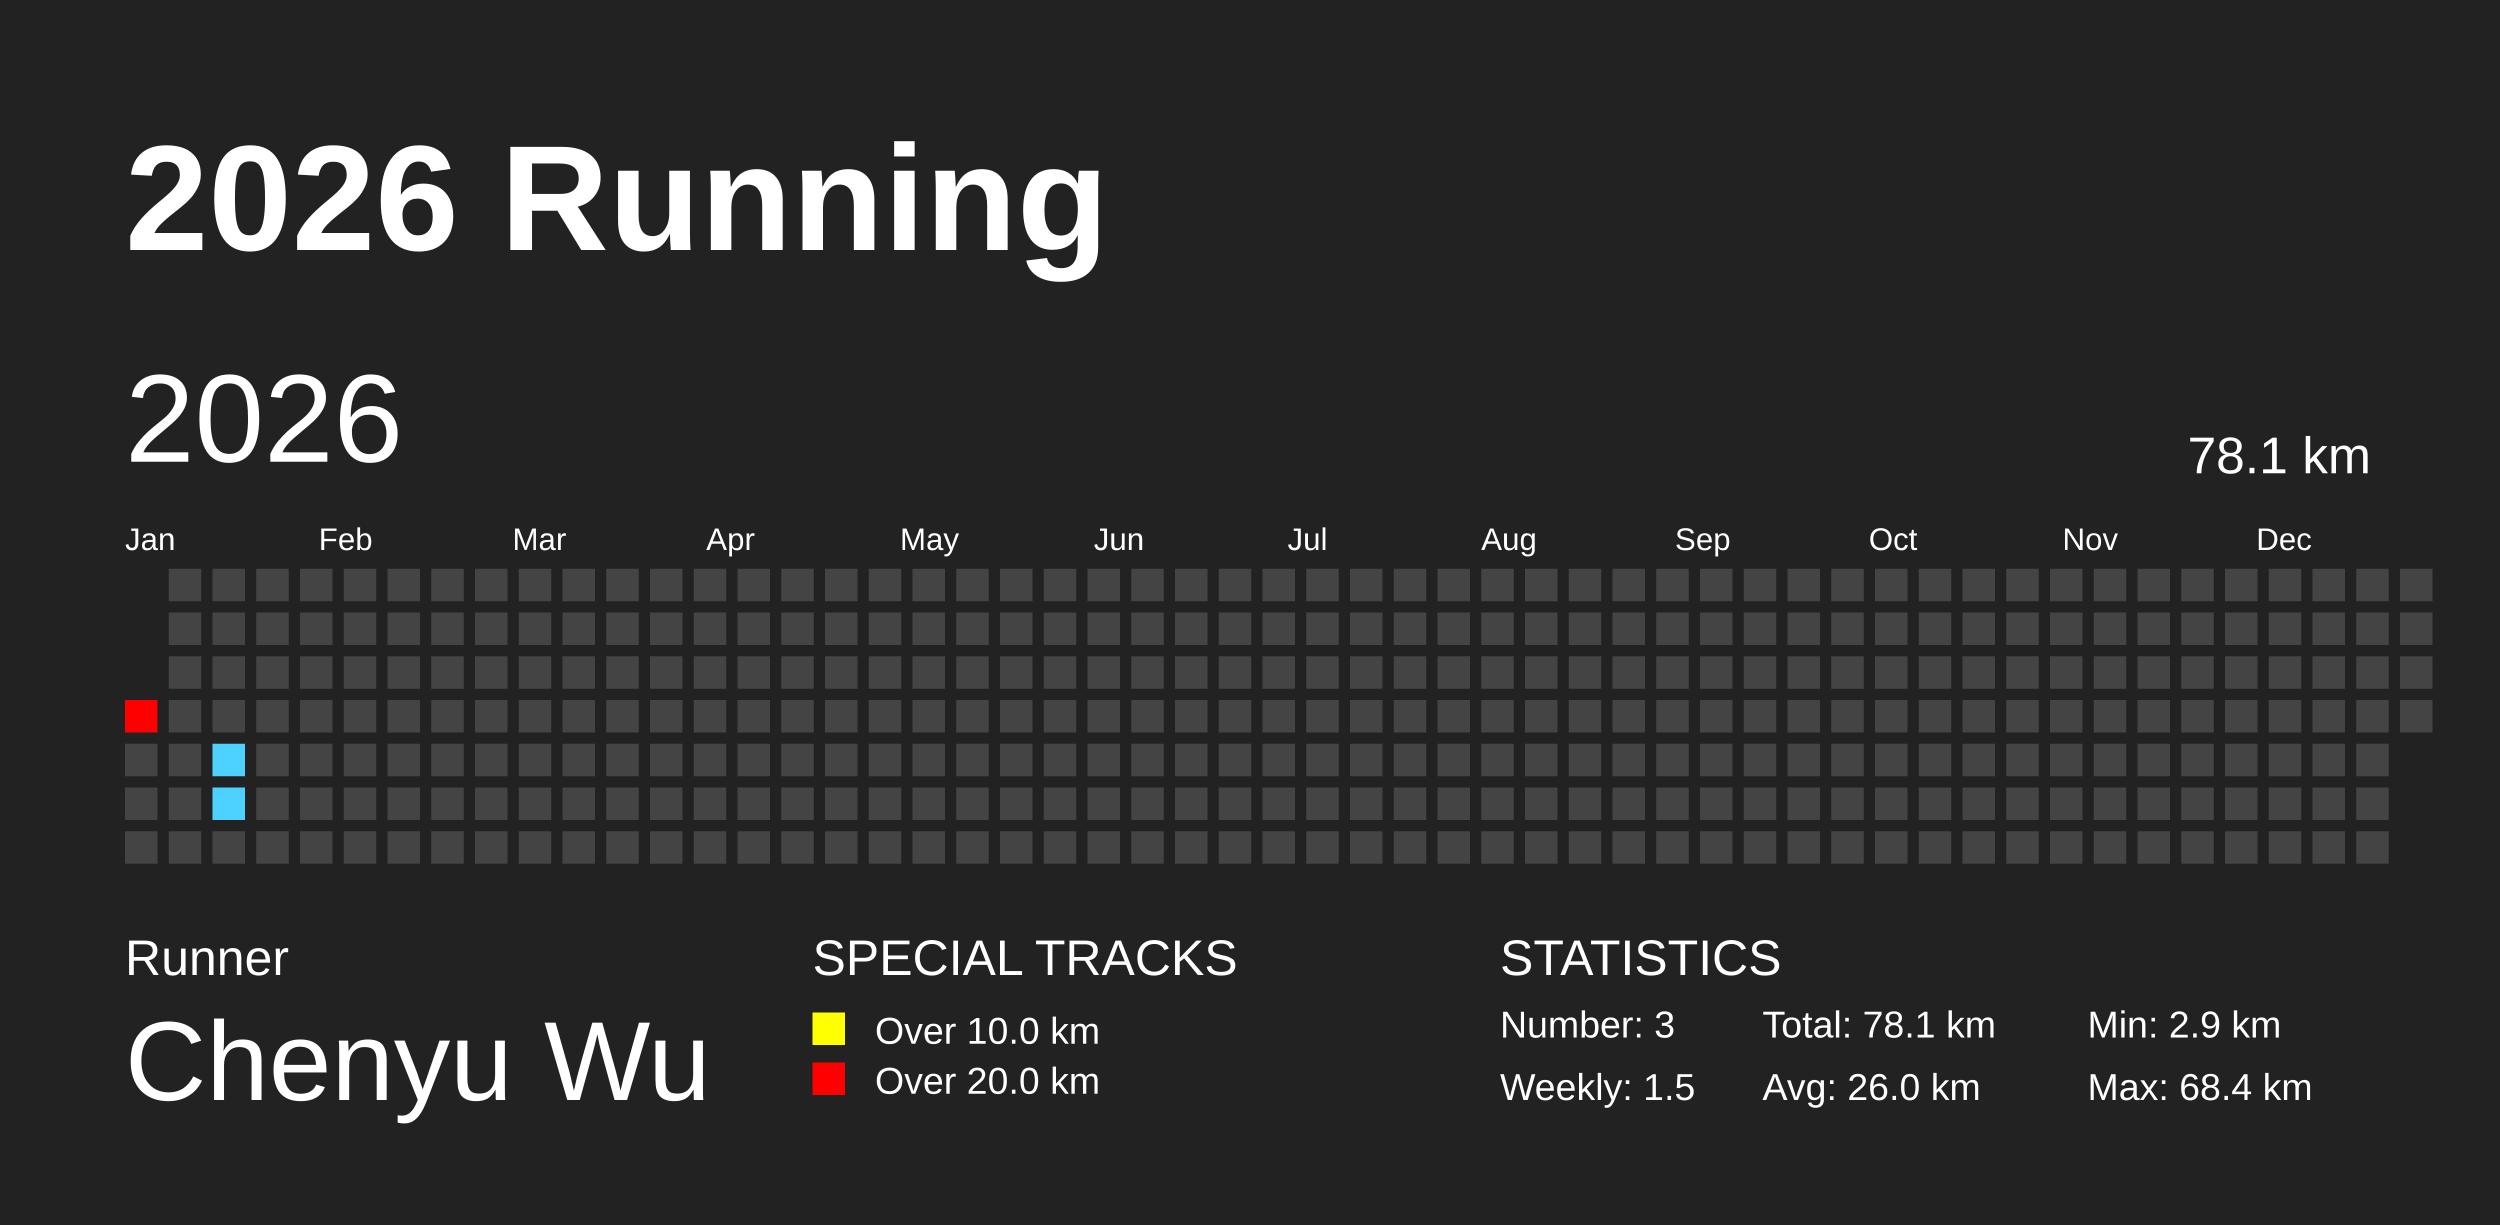
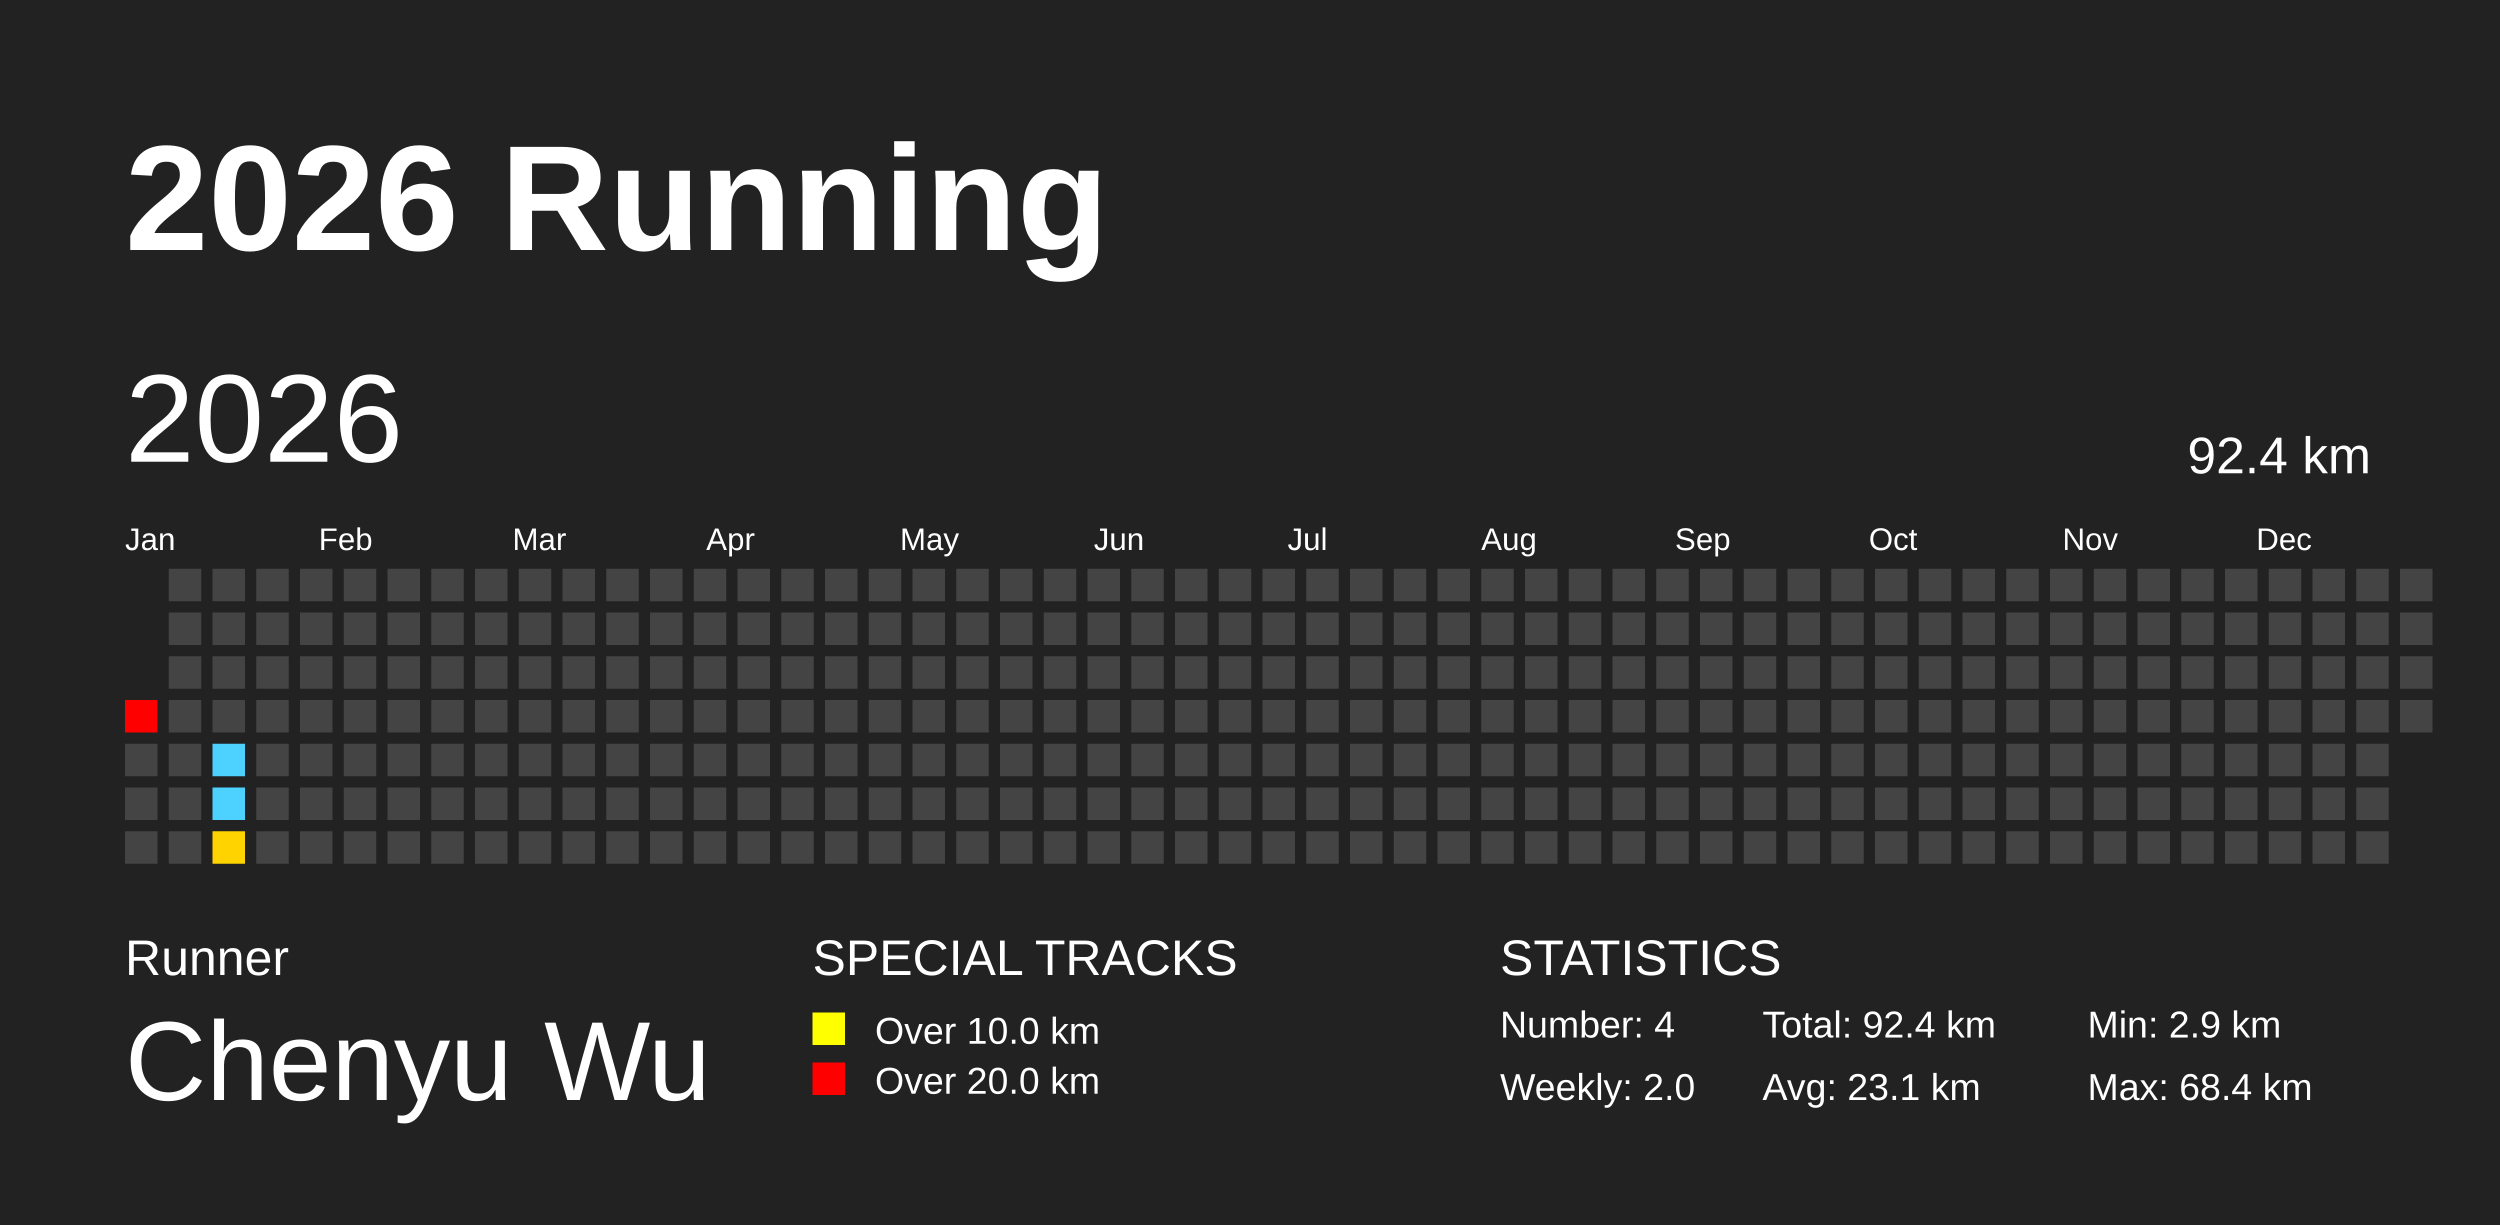
<svg xmlns="http://www.w3.org/2000/svg" baseProfile="full" height="98mm" version="1.1" viewBox="0,0,200,98" width="200mm">
  <defs />
  <rect fill="#222222" height="98" width="200" x="0" y="0" />
  <text fill="#FFFFFF" style="font-size:12px; font-family:Arial; font-weight:bold;" x="10" y="20">2026 Running</text>
  <text fill="#FFFFFF" style="font-size:4px; font-family:Arial" x="10" y="78">Runner</text>
  <text fill="#FFFFFF" style="font-size:9px; font-family:Arial" x="10" y="88">Chenyu Wu</text>
  <text fill="#FFFFFF" style="font-size:4px; font-family:Arial" x="65" y="78">SPECIAL TRACKS</text>
  <rect fill="yellow" height="2.6" width="2.6" x="65" y="81" />
  <text fill="#FFFFFF" style="font-size:3px; font-family:Arial" x="70" y="83.5">Over 10.0 km</text>
  <rect fill="red" height="2.6" width="2.6" x="65" y="85" />
  <text fill="#FFFFFF" style="font-size:3px; font-family:Arial" x="70" y="87.5">Over 20.0 km</text>
  <text fill="#FFFFFF" style="font-size:4px; font-family:Arial" x="120" y="78">STATISTICS</text>
-   <text fill="#FFFFFF" style="font-size:3px; font-family:Arial" x="120" y="83">Number: 3</text>
-   <text fill="#FFFFFF" style="font-size:3px; font-family:Arial" x="120" y="88">Weekly: 1.5</text>
-   <text fill="#FFFFFF" style="font-size:3px; font-family:Arial" x="141" y="83">Total: 78.1 km</text>
-   <text fill="#FFFFFF" style="font-size:3px; font-family:Arial" x="141" y="88">Avg: 26.0 km</text>
+   <text fill="#FFFFFF" style="font-size:3px; font-family:Arial" x="120" y="83">Number: 4</text>
+   <text fill="#FFFFFF" style="font-size:3px; font-family:Arial" x="120" y="88">Weekly: 2.0</text>
+   <text fill="#FFFFFF" style="font-size:3px; font-family:Arial" x="141" y="83">Total: 92.4 km</text>
+   <text fill="#FFFFFF" style="font-size:3px; font-family:Arial" x="141" y="88">Avg: 23.1 km</text>
  <text fill="#FFFFFF" style="font-size:3px; font-family:Arial" x="167" y="83">Min: 2.9 km</text>
  <text fill="#FFFFFF" style="font-size:3px; font-family:Arial" x="167" y="88">Max: 68.4 km</text>
  <text dominant-baseline="hanging" fill="#FFFFFF" style="font-size:10.0px; font-family:Arial;" x="10" y="30">2026</text>
-   <text dominant-baseline="hanging" fill="#FFFFFF" style="font-size:4.125px; font-family:Arial;" x="175" y="35">78.1 km</text>
+   <text dominant-baseline="hanging" fill="#FFFFFF" style="font-size:4.125px; font-family:Arial;" x="175" y="35">92.4 km</text>
  <text fill="#FFFFFF" style="font-size:2.5px; font-family:Arial" x="10.0" y="44">Jan</text>
  <text fill="#FFFFFF" style="font-size:2.5px; font-family:Arial" x="25.5" y="44">Feb</text>
  <text fill="#FFFFFF" style="font-size:2.5px; font-family:Arial" x="41.0" y="44">Mar</text>
  <text fill="#FFFFFF" style="font-size:2.5px; font-family:Arial" x="56.5" y="44">Apr</text>
  <text fill="#FFFFFF" style="font-size:2.5px; font-family:Arial" x="72.0" y="44">May</text>
  <text fill="#FFFFFF" style="font-size:2.5px; font-family:Arial" x="87.5" y="44">Jun</text>
  <text fill="#FFFFFF" style="font-size:2.5px; font-family:Arial" x="103.0" y="44">Jul</text>
  <text fill="#FFFFFF" style="font-size:2.5px; font-family:Arial" x="118.5" y="44">Aug</text>
  <text fill="#FFFFFF" style="font-size:2.5px; font-family:Arial" x="134.0" y="44">Sep</text>
  <text fill="#FFFFFF" style="font-size:2.5px; font-family:Arial" x="149.5" y="44">Oct</text>
  <text fill="#FFFFFF" style="font-size:2.5px; font-family:Arial" x="165.0" y="44">Nov</text>
  <text fill="#FFFFFF" style="font-size:2.5px; font-family:Arial" x="180.5" y="44">Dec</text>
  <rect fill="red" height="2.6" width="2.6" x="10.0" y="56.0" />
  <rect fill="#444444" height="2.6" width="2.6" x="10.0" y="59.5" />
  <rect fill="#444444" height="2.6" width="2.6" x="10.0" y="63.0" />
  <rect fill="#444444" height="2.6" width="2.6" x="10.0" y="66.5" />
  <rect fill="#444444" height="2.6" width="2.6" x="13.5" y="45.5" />
  <rect fill="#444444" height="2.6" width="2.6" x="13.5" y="49.0" />
  <rect fill="#444444" height="2.6" width="2.6" x="13.5" y="52.5" />
  <rect fill="#444444" height="2.6" width="2.6" x="13.5" y="56.0" />
  <rect fill="#444444" height="2.6" width="2.6" x="13.5" y="59.5" />
  <rect fill="#444444" height="2.6" width="2.6" x="13.5" y="63.0" />
  <rect fill="#444444" height="2.6" width="2.6" x="13.5" y="66.5" />
  <rect fill="#444444" height="2.6" width="2.6" x="17.0" y="45.5" />
  <rect fill="#444444" height="2.6" width="2.6" x="17.0" y="49.0" />
  <rect fill="#444444" height="2.6" width="2.6" x="17.0" y="52.5" />
  <rect fill="#444444" height="2.6" width="2.6" x="17.0" y="56.0" />
  <rect fill="#4dd2ff" height="2.6" width="2.6" x="17.0" y="59.5" />
  <rect fill="#4dd2ff" height="2.6" width="2.6" x="17.0" y="63.0" />
-   <rect fill="#444444" height="2.6" width="2.6" x="17.0" y="66.5" />
+   <rect fill="#ffd300" height="2.6" width="2.6" x="17.0" y="66.5" />
  <rect fill="#444444" height="2.6" width="2.6" x="20.5" y="45.5" />
  <rect fill="#444444" height="2.6" width="2.6" x="20.5" y="49.0" />
  <rect fill="#444444" height="2.6" width="2.6" x="20.5" y="52.5" />
  <rect fill="#444444" height="2.6" width="2.6" x="20.5" y="56.0" />
  <rect fill="#444444" height="2.6" width="2.6" x="20.5" y="59.5" />
  <rect fill="#444444" height="2.6" width="2.6" x="20.5" y="63.0" />
  <rect fill="#444444" height="2.6" width="2.6" x="20.5" y="66.5" />
  <rect fill="#444444" height="2.6" width="2.6" x="24.0" y="45.5" />
  <rect fill="#444444" height="2.6" width="2.6" x="24.0" y="49.0" />
  <rect fill="#444444" height="2.6" width="2.6" x="24.0" y="52.5" />
  <rect fill="#444444" height="2.6" width="2.6" x="24.0" y="56.0" />
  <rect fill="#444444" height="2.6" width="2.6" x="24.0" y="59.5" />
  <rect fill="#444444" height="2.6" width="2.6" x="24.0" y="63.0" />
  <rect fill="#444444" height="2.6" width="2.6" x="24.0" y="66.5" />
  <rect fill="#444444" height="2.6" width="2.6" x="27.5" y="45.5" />
  <rect fill="#444444" height="2.6" width="2.6" x="27.5" y="49.0" />
  <rect fill="#444444" height="2.6" width="2.6" x="27.5" y="52.5" />
  <rect fill="#444444" height="2.6" width="2.6" x="27.5" y="56.0" />
  <rect fill="#444444" height="2.6" width="2.6" x="27.5" y="59.5" />
  <rect fill="#444444" height="2.6" width="2.6" x="27.5" y="63.0" />
  <rect fill="#444444" height="2.6" width="2.6" x="27.5" y="66.5" />
  <rect fill="#444444" height="2.6" width="2.6" x="31.0" y="45.5" />
  <rect fill="#444444" height="2.6" width="2.6" x="31.0" y="49.0" />
  <rect fill="#444444" height="2.6" width="2.6" x="31.0" y="52.5" />
  <rect fill="#444444" height="2.6" width="2.6" x="31.0" y="56.0" />
  <rect fill="#444444" height="2.6" width="2.6" x="31.0" y="59.5" />
  <rect fill="#444444" height="2.6" width="2.6" x="31.0" y="63.0" />
  <rect fill="#444444" height="2.6" width="2.6" x="31.0" y="66.5" />
  <rect fill="#444444" height="2.6" width="2.6" x="34.5" y="45.5" />
  <rect fill="#444444" height="2.6" width="2.6" x="34.5" y="49.0" />
  <rect fill="#444444" height="2.6" width="2.6" x="34.5" y="52.5" />
  <rect fill="#444444" height="2.6" width="2.6" x="34.5" y="56.0" />
  <rect fill="#444444" height="2.6" width="2.6" x="34.5" y="59.5" />
  <rect fill="#444444" height="2.6" width="2.6" x="34.5" y="63.0" />
  <rect fill="#444444" height="2.6" width="2.6" x="34.5" y="66.5" />
  <rect fill="#444444" height="2.6" width="2.6" x="38.0" y="45.5" />
  <rect fill="#444444" height="2.6" width="2.6" x="38.0" y="49.0" />
  <rect fill="#444444" height="2.6" width="2.6" x="38.0" y="52.5" />
  <rect fill="#444444" height="2.6" width="2.6" x="38.0" y="56.0" />
  <rect fill="#444444" height="2.6" width="2.6" x="38.0" y="59.5" />
  <rect fill="#444444" height="2.6" width="2.6" x="38.0" y="63.0" />
  <rect fill="#444444" height="2.6" width="2.6" x="38.0" y="66.5" />
  <rect fill="#444444" height="2.6" width="2.6" x="41.5" y="45.5" />
  <rect fill="#444444" height="2.6" width="2.6" x="41.5" y="49.0" />
  <rect fill="#444444" height="2.6" width="2.6" x="41.5" y="52.5" />
  <rect fill="#444444" height="2.6" width="2.6" x="41.5" y="56.0" />
  <rect fill="#444444" height="2.6" width="2.6" x="41.5" y="59.5" />
  <rect fill="#444444" height="2.6" width="2.6" x="41.5" y="63.0" />
  <rect fill="#444444" height="2.6" width="2.6" x="41.5" y="66.5" />
  <rect fill="#444444" height="2.6" width="2.6" x="45.0" y="45.5" />
  <rect fill="#444444" height="2.6" width="2.6" x="45.0" y="49.0" />
  <rect fill="#444444" height="2.6" width="2.6" x="45.0" y="52.5" />
  <rect fill="#444444" height="2.6" width="2.6" x="45.0" y="56.0" />
  <rect fill="#444444" height="2.6" width="2.6" x="45.0" y="59.5" />
  <rect fill="#444444" height="2.6" width="2.6" x="45.0" y="63.0" />
  <rect fill="#444444" height="2.6" width="2.6" x="45.0" y="66.5" />
  <rect fill="#444444" height="2.6" width="2.6" x="48.5" y="45.5" />
  <rect fill="#444444" height="2.6" width="2.6" x="48.5" y="49.0" />
  <rect fill="#444444" height="2.6" width="2.6" x="48.5" y="52.5" />
  <rect fill="#444444" height="2.6" width="2.6" x="48.5" y="56.0" />
  <rect fill="#444444" height="2.6" width="2.6" x="48.5" y="59.5" />
  <rect fill="#444444" height="2.6" width="2.6" x="48.5" y="63.0" />
  <rect fill="#444444" height="2.6" width="2.6" x="48.5" y="66.5" />
  <rect fill="#444444" height="2.6" width="2.6" x="52.0" y="45.5" />
  <rect fill="#444444" height="2.6" width="2.6" x="52.0" y="49.0" />
  <rect fill="#444444" height="2.6" width="2.6" x="52.0" y="52.5" />
  <rect fill="#444444" height="2.6" width="2.6" x="52.0" y="56.0" />
  <rect fill="#444444" height="2.6" width="2.6" x="52.0" y="59.5" />
  <rect fill="#444444" height="2.6" width="2.6" x="52.0" y="63.0" />
  <rect fill="#444444" height="2.6" width="2.6" x="52.0" y="66.5" />
  <rect fill="#444444" height="2.6" width="2.6" x="55.5" y="45.5" />
  <rect fill="#444444" height="2.6" width="2.6" x="55.5" y="49.0" />
  <rect fill="#444444" height="2.6" width="2.6" x="55.5" y="52.5" />
  <rect fill="#444444" height="2.6" width="2.6" x="55.5" y="56.0" />
  <rect fill="#444444" height="2.6" width="2.6" x="55.5" y="59.5" />
  <rect fill="#444444" height="2.6" width="2.6" x="55.5" y="63.0" />
  <rect fill="#444444" height="2.6" width="2.6" x="55.5" y="66.5" />
  <rect fill="#444444" height="2.6" width="2.6" x="59.0" y="45.5" />
  <rect fill="#444444" height="2.6" width="2.6" x="59.0" y="49.0" />
  <rect fill="#444444" height="2.6" width="2.6" x="59.0" y="52.5" />
  <rect fill="#444444" height="2.6" width="2.6" x="59.0" y="56.0" />
  <rect fill="#444444" height="2.6" width="2.6" x="59.0" y="59.5" />
  <rect fill="#444444" height="2.6" width="2.6" x="59.0" y="63.0" />
  <rect fill="#444444" height="2.6" width="2.6" x="59.0" y="66.5" />
  <rect fill="#444444" height="2.6" width="2.6" x="62.5" y="45.5" />
  <rect fill="#444444" height="2.6" width="2.6" x="62.5" y="49.0" />
  <rect fill="#444444" height="2.6" width="2.6" x="62.5" y="52.5" />
  <rect fill="#444444" height="2.6" width="2.6" x="62.5" y="56.0" />
  <rect fill="#444444" height="2.6" width="2.6" x="62.5" y="59.5" />
  <rect fill="#444444" height="2.6" width="2.6" x="62.5" y="63.0" />
  <rect fill="#444444" height="2.6" width="2.6" x="62.5" y="66.5" />
  <rect fill="#444444" height="2.6" width="2.6" x="66.0" y="45.5" />
  <rect fill="#444444" height="2.6" width="2.6" x="66.0" y="49.0" />
  <rect fill="#444444" height="2.6" width="2.6" x="66.0" y="52.5" />
  <rect fill="#444444" height="2.6" width="2.6" x="66.0" y="56.0" />
  <rect fill="#444444" height="2.6" width="2.6" x="66.0" y="59.5" />
  <rect fill="#444444" height="2.6" width="2.6" x="66.0" y="63.0" />
  <rect fill="#444444" height="2.6" width="2.6" x="66.0" y="66.5" />
  <rect fill="#444444" height="2.6" width="2.6" x="69.5" y="45.5" />
  <rect fill="#444444" height="2.6" width="2.6" x="69.5" y="49.0" />
  <rect fill="#444444" height="2.6" width="2.6" x="69.5" y="52.5" />
  <rect fill="#444444" height="2.6" width="2.6" x="69.5" y="56.0" />
  <rect fill="#444444" height="2.6" width="2.6" x="69.5" y="59.5" />
  <rect fill="#444444" height="2.6" width="2.6" x="69.5" y="63.0" />
  <rect fill="#444444" height="2.6" width="2.6" x="69.5" y="66.5" />
  <rect fill="#444444" height="2.6" width="2.6" x="73.0" y="45.5" />
  <rect fill="#444444" height="2.6" width="2.6" x="73.0" y="49.0" />
  <rect fill="#444444" height="2.6" width="2.6" x="73.0" y="52.5" />
  <rect fill="#444444" height="2.6" width="2.6" x="73.0" y="56.0" />
  <rect fill="#444444" height="2.6" width="2.6" x="73.0" y="59.5" />
  <rect fill="#444444" height="2.6" width="2.6" x="73.0" y="63.0" />
  <rect fill="#444444" height="2.6" width="2.6" x="73.0" y="66.5" />
  <rect fill="#444444" height="2.6" width="2.6" x="76.5" y="45.5" />
  <rect fill="#444444" height="2.6" width="2.6" x="76.5" y="49.0" />
  <rect fill="#444444" height="2.6" width="2.6" x="76.5" y="52.5" />
  <rect fill="#444444" height="2.6" width="2.6" x="76.5" y="56.0" />
  <rect fill="#444444" height="2.6" width="2.6" x="76.5" y="59.5" />
  <rect fill="#444444" height="2.6" width="2.6" x="76.5" y="63.0" />
  <rect fill="#444444" height="2.6" width="2.6" x="76.5" y="66.5" />
  <rect fill="#444444" height="2.6" width="2.6" x="80.0" y="45.5" />
  <rect fill="#444444" height="2.6" width="2.6" x="80.0" y="49.0" />
  <rect fill="#444444" height="2.6" width="2.6" x="80.0" y="52.5" />
  <rect fill="#444444" height="2.6" width="2.6" x="80.0" y="56.0" />
  <rect fill="#444444" height="2.6" width="2.6" x="80.0" y="59.5" />
  <rect fill="#444444" height="2.6" width="2.6" x="80.0" y="63.0" />
  <rect fill="#444444" height="2.6" width="2.6" x="80.0" y="66.5" />
  <rect fill="#444444" height="2.6" width="2.6" x="83.5" y="45.5" />
  <rect fill="#444444" height="2.6" width="2.6" x="83.5" y="49.0" />
  <rect fill="#444444" height="2.6" width="2.6" x="83.5" y="52.5" />
  <rect fill="#444444" height="2.6" width="2.6" x="83.5" y="56.0" />
  <rect fill="#444444" height="2.6" width="2.6" x="83.5" y="59.5" />
  <rect fill="#444444" height="2.6" width="2.6" x="83.5" y="63.0" />
  <rect fill="#444444" height="2.6" width="2.6" x="83.5" y="66.5" />
  <rect fill="#444444" height="2.6" width="2.6" x="87.0" y="45.5" />
  <rect fill="#444444" height="2.6" width="2.6" x="87.0" y="49.0" />
  <rect fill="#444444" height="2.6" width="2.6" x="87.0" y="52.5" />
  <rect fill="#444444" height="2.6" width="2.6" x="87.0" y="56.0" />
  <rect fill="#444444" height="2.6" width="2.6" x="87.0" y="59.5" />
  <rect fill="#444444" height="2.6" width="2.6" x="87.0" y="63.0" />
  <rect fill="#444444" height="2.6" width="2.6" x="87.0" y="66.5" />
  <rect fill="#444444" height="2.6" width="2.6" x="90.5" y="45.5" />
  <rect fill="#444444" height="2.6" width="2.6" x="90.5" y="49.0" />
  <rect fill="#444444" height="2.6" width="2.6" x="90.5" y="52.5" />
  <rect fill="#444444" height="2.6" width="2.6" x="90.5" y="56.0" />
  <rect fill="#444444" height="2.6" width="2.6" x="90.5" y="59.5" />
  <rect fill="#444444" height="2.6" width="2.6" x="90.5" y="63.0" />
  <rect fill="#444444" height="2.6" width="2.6" x="90.5" y="66.5" />
  <rect fill="#444444" height="2.6" width="2.6" x="94.0" y="45.5" />
  <rect fill="#444444" height="2.6" width="2.6" x="94.0" y="49.0" />
  <rect fill="#444444" height="2.6" width="2.6" x="94.0" y="52.5" />
  <rect fill="#444444" height="2.6" width="2.6" x="94.0" y="56.0" />
  <rect fill="#444444" height="2.6" width="2.6" x="94.0" y="59.5" />
  <rect fill="#444444" height="2.6" width="2.6" x="94.0" y="63.0" />
  <rect fill="#444444" height="2.6" width="2.6" x="94.0" y="66.5" />
  <rect fill="#444444" height="2.6" width="2.6" x="97.5" y="45.5" />
  <rect fill="#444444" height="2.6" width="2.6" x="97.5" y="49.0" />
  <rect fill="#444444" height="2.6" width="2.6" x="97.5" y="52.5" />
  <rect fill="#444444" height="2.6" width="2.6" x="97.5" y="56.0" />
  <rect fill="#444444" height="2.6" width="2.6" x="97.5" y="59.5" />
  <rect fill="#444444" height="2.6" width="2.6" x="97.5" y="63.0" />
  <rect fill="#444444" height="2.6" width="2.6" x="97.5" y="66.5" />
  <rect fill="#444444" height="2.6" width="2.6" x="101.0" y="45.5" />
  <rect fill="#444444" height="2.6" width="2.6" x="101.0" y="49.0" />
  <rect fill="#444444" height="2.6" width="2.6" x="101.0" y="52.5" />
  <rect fill="#444444" height="2.6" width="2.6" x="101.0" y="56.0" />
  <rect fill="#444444" height="2.6" width="2.6" x="101.0" y="59.5" />
  <rect fill="#444444" height="2.6" width="2.6" x="101.0" y="63.0" />
  <rect fill="#444444" height="2.6" width="2.6" x="101.0" y="66.5" />
  <rect fill="#444444" height="2.6" width="2.6" x="104.5" y="45.5" />
  <rect fill="#444444" height="2.6" width="2.6" x="104.5" y="49.0" />
  <rect fill="#444444" height="2.6" width="2.6" x="104.5" y="52.5" />
  <rect fill="#444444" height="2.6" width="2.6" x="104.5" y="56.0" />
  <rect fill="#444444" height="2.6" width="2.6" x="104.5" y="59.5" />
  <rect fill="#444444" height="2.6" width="2.6" x="104.5" y="63.0" />
  <rect fill="#444444" height="2.6" width="2.6" x="104.5" y="66.5" />
  <rect fill="#444444" height="2.6" width="2.6" x="108.0" y="45.5" />
  <rect fill="#444444" height="2.6" width="2.6" x="108.0" y="49.0" />
  <rect fill="#444444" height="2.6" width="2.6" x="108.0" y="52.5" />
  <rect fill="#444444" height="2.6" width="2.6" x="108.0" y="56.0" />
  <rect fill="#444444" height="2.6" width="2.6" x="108.0" y="59.5" />
  <rect fill="#444444" height="2.6" width="2.6" x="108.0" y="63.0" />
  <rect fill="#444444" height="2.6" width="2.6" x="108.0" y="66.5" />
  <rect fill="#444444" height="2.6" width="2.6" x="111.5" y="45.5" />
  <rect fill="#444444" height="2.6" width="2.6" x="111.5" y="49.0" />
  <rect fill="#444444" height="2.6" width="2.6" x="111.5" y="52.5" />
  <rect fill="#444444" height="2.6" width="2.6" x="111.5" y="56.0" />
  <rect fill="#444444" height="2.6" width="2.6" x="111.5" y="59.5" />
  <rect fill="#444444" height="2.6" width="2.6" x="111.5" y="63.0" />
  <rect fill="#444444" height="2.6" width="2.6" x="111.5" y="66.5" />
  <rect fill="#444444" height="2.6" width="2.6" x="115.0" y="45.5" />
  <rect fill="#444444" height="2.6" width="2.6" x="115.0" y="49.0" />
  <rect fill="#444444" height="2.6" width="2.6" x="115.0" y="52.5" />
  <rect fill="#444444" height="2.6" width="2.6" x="115.0" y="56.0" />
  <rect fill="#444444" height="2.6" width="2.6" x="115.0" y="59.5" />
  <rect fill="#444444" height="2.6" width="2.6" x="115.0" y="63.0" />
  <rect fill="#444444" height="2.6" width="2.6" x="115.0" y="66.5" />
  <rect fill="#444444" height="2.6" width="2.6" x="118.5" y="45.5" />
  <rect fill="#444444" height="2.6" width="2.6" x="118.5" y="49.0" />
  <rect fill="#444444" height="2.6" width="2.6" x="118.5" y="52.5" />
  <rect fill="#444444" height="2.6" width="2.6" x="118.5" y="56.0" />
  <rect fill="#444444" height="2.6" width="2.6" x="118.5" y="59.5" />
  <rect fill="#444444" height="2.6" width="2.6" x="118.5" y="63.0" />
  <rect fill="#444444" height="2.6" width="2.6" x="118.5" y="66.5" />
  <rect fill="#444444" height="2.6" width="2.6" x="122.0" y="45.5" />
  <rect fill="#444444" height="2.6" width="2.6" x="122.0" y="49.0" />
  <rect fill="#444444" height="2.6" width="2.6" x="122.0" y="52.5" />
  <rect fill="#444444" height="2.6" width="2.6" x="122.0" y="56.0" />
  <rect fill="#444444" height="2.6" width="2.6" x="122.0" y="59.5" />
  <rect fill="#444444" height="2.6" width="2.6" x="122.0" y="63.0" />
  <rect fill="#444444" height="2.6" width="2.6" x="122.0" y="66.5" />
  <rect fill="#444444" height="2.6" width="2.6" x="125.5" y="45.5" />
  <rect fill="#444444" height="2.6" width="2.6" x="125.5" y="49.0" />
  <rect fill="#444444" height="2.6" width="2.6" x="125.5" y="52.5" />
  <rect fill="#444444" height="2.6" width="2.6" x="125.5" y="56.0" />
  <rect fill="#444444" height="2.6" width="2.6" x="125.5" y="59.5" />
  <rect fill="#444444" height="2.6" width="2.6" x="125.5" y="63.0" />
  <rect fill="#444444" height="2.6" width="2.6" x="125.5" y="66.5" />
  <rect fill="#444444" height="2.6" width="2.6" x="129.0" y="45.5" />
  <rect fill="#444444" height="2.6" width="2.6" x="129.0" y="49.0" />
  <rect fill="#444444" height="2.6" width="2.6" x="129.0" y="52.5" />
  <rect fill="#444444" height="2.6" width="2.6" x="129.0" y="56.0" />
  <rect fill="#444444" height="2.6" width="2.6" x="129.0" y="59.5" />
  <rect fill="#444444" height="2.6" width="2.6" x="129.0" y="63.0" />
  <rect fill="#444444" height="2.6" width="2.6" x="129.0" y="66.5" />
  <rect fill="#444444" height="2.6" width="2.6" x="132.5" y="45.5" />
  <rect fill="#444444" height="2.6" width="2.6" x="132.5" y="49.0" />
  <rect fill="#444444" height="2.6" width="2.6" x="132.5" y="52.5" />
  <rect fill="#444444" height="2.6" width="2.6" x="132.5" y="56.0" />
  <rect fill="#444444" height="2.6" width="2.6" x="132.5" y="59.5" />
  <rect fill="#444444" height="2.6" width="2.6" x="132.5" y="63.0" />
  <rect fill="#444444" height="2.6" width="2.6" x="132.5" y="66.5" />
  <rect fill="#444444" height="2.6" width="2.6" x="136.0" y="45.5" />
  <rect fill="#444444" height="2.6" width="2.6" x="136.0" y="49.0" />
  <rect fill="#444444" height="2.6" width="2.6" x="136.0" y="52.5" />
  <rect fill="#444444" height="2.6" width="2.6" x="136.0" y="56.0" />
  <rect fill="#444444" height="2.6" width="2.6" x="136.0" y="59.5" />
  <rect fill="#444444" height="2.6" width="2.6" x="136.0" y="63.0" />
  <rect fill="#444444" height="2.6" width="2.6" x="136.0" y="66.5" />
  <rect fill="#444444" height="2.6" width="2.6" x="139.5" y="45.5" />
  <rect fill="#444444" height="2.6" width="2.6" x="139.5" y="49.0" />
  <rect fill="#444444" height="2.6" width="2.6" x="139.5" y="52.5" />
  <rect fill="#444444" height="2.6" width="2.6" x="139.5" y="56.0" />
  <rect fill="#444444" height="2.6" width="2.6" x="139.5" y="59.5" />
  <rect fill="#444444" height="2.6" width="2.6" x="139.5" y="63.0" />
  <rect fill="#444444" height="2.6" width="2.6" x="139.5" y="66.5" />
  <rect fill="#444444" height="2.6" width="2.6" x="143.0" y="45.5" />
  <rect fill="#444444" height="2.6" width="2.6" x="143.0" y="49.0" />
  <rect fill="#444444" height="2.6" width="2.6" x="143.0" y="52.5" />
  <rect fill="#444444" height="2.6" width="2.6" x="143.0" y="56.0" />
  <rect fill="#444444" height="2.6" width="2.6" x="143.0" y="59.5" />
  <rect fill="#444444" height="2.6" width="2.6" x="143.0" y="63.0" />
  <rect fill="#444444" height="2.6" width="2.6" x="143.0" y="66.5" />
  <rect fill="#444444" height="2.6" width="2.6" x="146.5" y="45.5" />
  <rect fill="#444444" height="2.6" width="2.6" x="146.5" y="49.0" />
  <rect fill="#444444" height="2.6" width="2.6" x="146.5" y="52.5" />
  <rect fill="#444444" height="2.6" width="2.6" x="146.5" y="56.0" />
  <rect fill="#444444" height="2.6" width="2.6" x="146.5" y="59.5" />
  <rect fill="#444444" height="2.6" width="2.6" x="146.5" y="63.0" />
  <rect fill="#444444" height="2.6" width="2.6" x="146.5" y="66.5" />
  <rect fill="#444444" height="2.6" width="2.6" x="150.0" y="45.5" />
  <rect fill="#444444" height="2.6" width="2.6" x="150.0" y="49.0" />
  <rect fill="#444444" height="2.6" width="2.6" x="150.0" y="52.5" />
  <rect fill="#444444" height="2.6" width="2.6" x="150.0" y="56.0" />
  <rect fill="#444444" height="2.6" width="2.6" x="150.0" y="59.5" />
  <rect fill="#444444" height="2.6" width="2.6" x="150.0" y="63.0" />
  <rect fill="#444444" height="2.6" width="2.6" x="150.0" y="66.5" />
  <rect fill="#444444" height="2.6" width="2.6" x="153.5" y="45.5" />
  <rect fill="#444444" height="2.6" width="2.6" x="153.5" y="49.0" />
  <rect fill="#444444" height="2.6" width="2.6" x="153.5" y="52.5" />
  <rect fill="#444444" height="2.6" width="2.6" x="153.5" y="56.0" />
  <rect fill="#444444" height="2.6" width="2.6" x="153.5" y="59.5" />
  <rect fill="#444444" height="2.6" width="2.6" x="153.5" y="63.0" />
  <rect fill="#444444" height="2.6" width="2.6" x="153.5" y="66.5" />
  <rect fill="#444444" height="2.6" width="2.6" x="157.0" y="45.5" />
  <rect fill="#444444" height="2.6" width="2.6" x="157.0" y="49.0" />
  <rect fill="#444444" height="2.6" width="2.6" x="157.0" y="52.5" />
  <rect fill="#444444" height="2.6" width="2.6" x="157.0" y="56.0" />
  <rect fill="#444444" height="2.6" width="2.6" x="157.0" y="59.5" />
  <rect fill="#444444" height="2.6" width="2.6" x="157.0" y="63.0" />
  <rect fill="#444444" height="2.6" width="2.6" x="157.0" y="66.5" />
  <rect fill="#444444" height="2.6" width="2.6" x="160.5" y="45.5" />
  <rect fill="#444444" height="2.6" width="2.6" x="160.5" y="49.0" />
  <rect fill="#444444" height="2.6" width="2.6" x="160.5" y="52.5" />
  <rect fill="#444444" height="2.6" width="2.6" x="160.5" y="56.0" />
  <rect fill="#444444" height="2.6" width="2.6" x="160.5" y="59.5" />
  <rect fill="#444444" height="2.6" width="2.6" x="160.5" y="63.0" />
  <rect fill="#444444" height="2.6" width="2.6" x="160.5" y="66.5" />
  <rect fill="#444444" height="2.6" width="2.6" x="164.0" y="45.5" />
  <rect fill="#444444" height="2.6" width="2.6" x="164.0" y="49.0" />
  <rect fill="#444444" height="2.6" width="2.6" x="164.0" y="52.5" />
  <rect fill="#444444" height="2.6" width="2.6" x="164.0" y="56.0" />
  <rect fill="#444444" height="2.6" width="2.6" x="164.0" y="59.5" />
  <rect fill="#444444" height="2.6" width="2.6" x="164.0" y="63.0" />
  <rect fill="#444444" height="2.6" width="2.6" x="164.0" y="66.5" />
  <rect fill="#444444" height="2.6" width="2.6" x="167.5" y="45.5" />
  <rect fill="#444444" height="2.6" width="2.6" x="167.5" y="49.0" />
  <rect fill="#444444" height="2.6" width="2.6" x="167.5" y="52.5" />
  <rect fill="#444444" height="2.6" width="2.6" x="167.5" y="56.0" />
  <rect fill="#444444" height="2.6" width="2.6" x="167.5" y="59.5" />
  <rect fill="#444444" height="2.6" width="2.6" x="167.5" y="63.0" />
  <rect fill="#444444" height="2.6" width="2.6" x="167.5" y="66.5" />
  <rect fill="#444444" height="2.6" width="2.6" x="171.0" y="45.5" />
  <rect fill="#444444" height="2.6" width="2.6" x="171.0" y="49.0" />
  <rect fill="#444444" height="2.6" width="2.6" x="171.0" y="52.5" />
  <rect fill="#444444" height="2.6" width="2.6" x="171.0" y="56.0" />
  <rect fill="#444444" height="2.6" width="2.6" x="171.0" y="59.5" />
  <rect fill="#444444" height="2.6" width="2.6" x="171.0" y="63.0" />
  <rect fill="#444444" height="2.6" width="2.6" x="171.0" y="66.5" />
  <rect fill="#444444" height="2.6" width="2.6" x="174.5" y="45.5" />
  <rect fill="#444444" height="2.6" width="2.6" x="174.5" y="49.0" />
  <rect fill="#444444" height="2.6" width="2.6" x="174.5" y="52.5" />
  <rect fill="#444444" height="2.6" width="2.6" x="174.5" y="56.0" />
  <rect fill="#444444" height="2.6" width="2.6" x="174.5" y="59.5" />
  <rect fill="#444444" height="2.6" width="2.6" x="174.5" y="63.0" />
  <rect fill="#444444" height="2.6" width="2.6" x="174.5" y="66.5" />
  <rect fill="#444444" height="2.6" width="2.6" x="178.0" y="45.5" />
  <rect fill="#444444" height="2.6" width="2.6" x="178.0" y="49.0" />
  <rect fill="#444444" height="2.6" width="2.6" x="178.0" y="52.5" />
  <rect fill="#444444" height="2.6" width="2.6" x="178.0" y="56.0" />
  <rect fill="#444444" height="2.6" width="2.6" x="178.0" y="59.5" />
  <rect fill="#444444" height="2.6" width="2.6" x="178.0" y="63.0" />
  <rect fill="#444444" height="2.6" width="2.6" x="178.0" y="66.5" />
  <rect fill="#444444" height="2.6" width="2.6" x="181.5" y="45.5" />
  <rect fill="#444444" height="2.6" width="2.6" x="181.5" y="49.0" />
  <rect fill="#444444" height="2.6" width="2.6" x="181.5" y="52.5" />
  <rect fill="#444444" height="2.6" width="2.6" x="181.5" y="56.0" />
  <rect fill="#444444" height="2.6" width="2.6" x="181.5" y="59.5" />
  <rect fill="#444444" height="2.6" width="2.6" x="181.5" y="63.0" />
  <rect fill="#444444" height="2.6" width="2.6" x="181.5" y="66.5" />
  <rect fill="#444444" height="2.6" width="2.6" x="185.0" y="45.5" />
  <rect fill="#444444" height="2.6" width="2.6" x="185.0" y="49.0" />
  <rect fill="#444444" height="2.6" width="2.6" x="185.0" y="52.5" />
  <rect fill="#444444" height="2.6" width="2.6" x="185.0" y="56.0" />
  <rect fill="#444444" height="2.6" width="2.6" x="185.0" y="59.5" />
  <rect fill="#444444" height="2.6" width="2.6" x="185.0" y="63.0" />
  <rect fill="#444444" height="2.6" width="2.6" x="185.0" y="66.5" />
  <rect fill="#444444" height="2.6" width="2.6" x="188.5" y="45.5" />
  <rect fill="#444444" height="2.6" width="2.6" x="188.5" y="49.0" />
  <rect fill="#444444" height="2.6" width="2.6" x="188.5" y="52.5" />
  <rect fill="#444444" height="2.6" width="2.6" x="188.5" y="56.0" />
  <rect fill="#444444" height="2.6" width="2.6" x="188.5" y="59.5" />
  <rect fill="#444444" height="2.6" width="2.6" x="188.5" y="63.0" />
  <rect fill="#444444" height="2.6" width="2.6" x="188.5" y="66.5" />
  <rect fill="#444444" height="2.6" width="2.6" x="192.0" y="45.5" />
  <rect fill="#444444" height="2.6" width="2.6" x="192.0" y="49.0" />
  <rect fill="#444444" height="2.6" width="2.6" x="192.0" y="52.5" />
  <rect fill="#444444" height="2.6" width="2.6" x="192.0" y="56.0" />
</svg>
